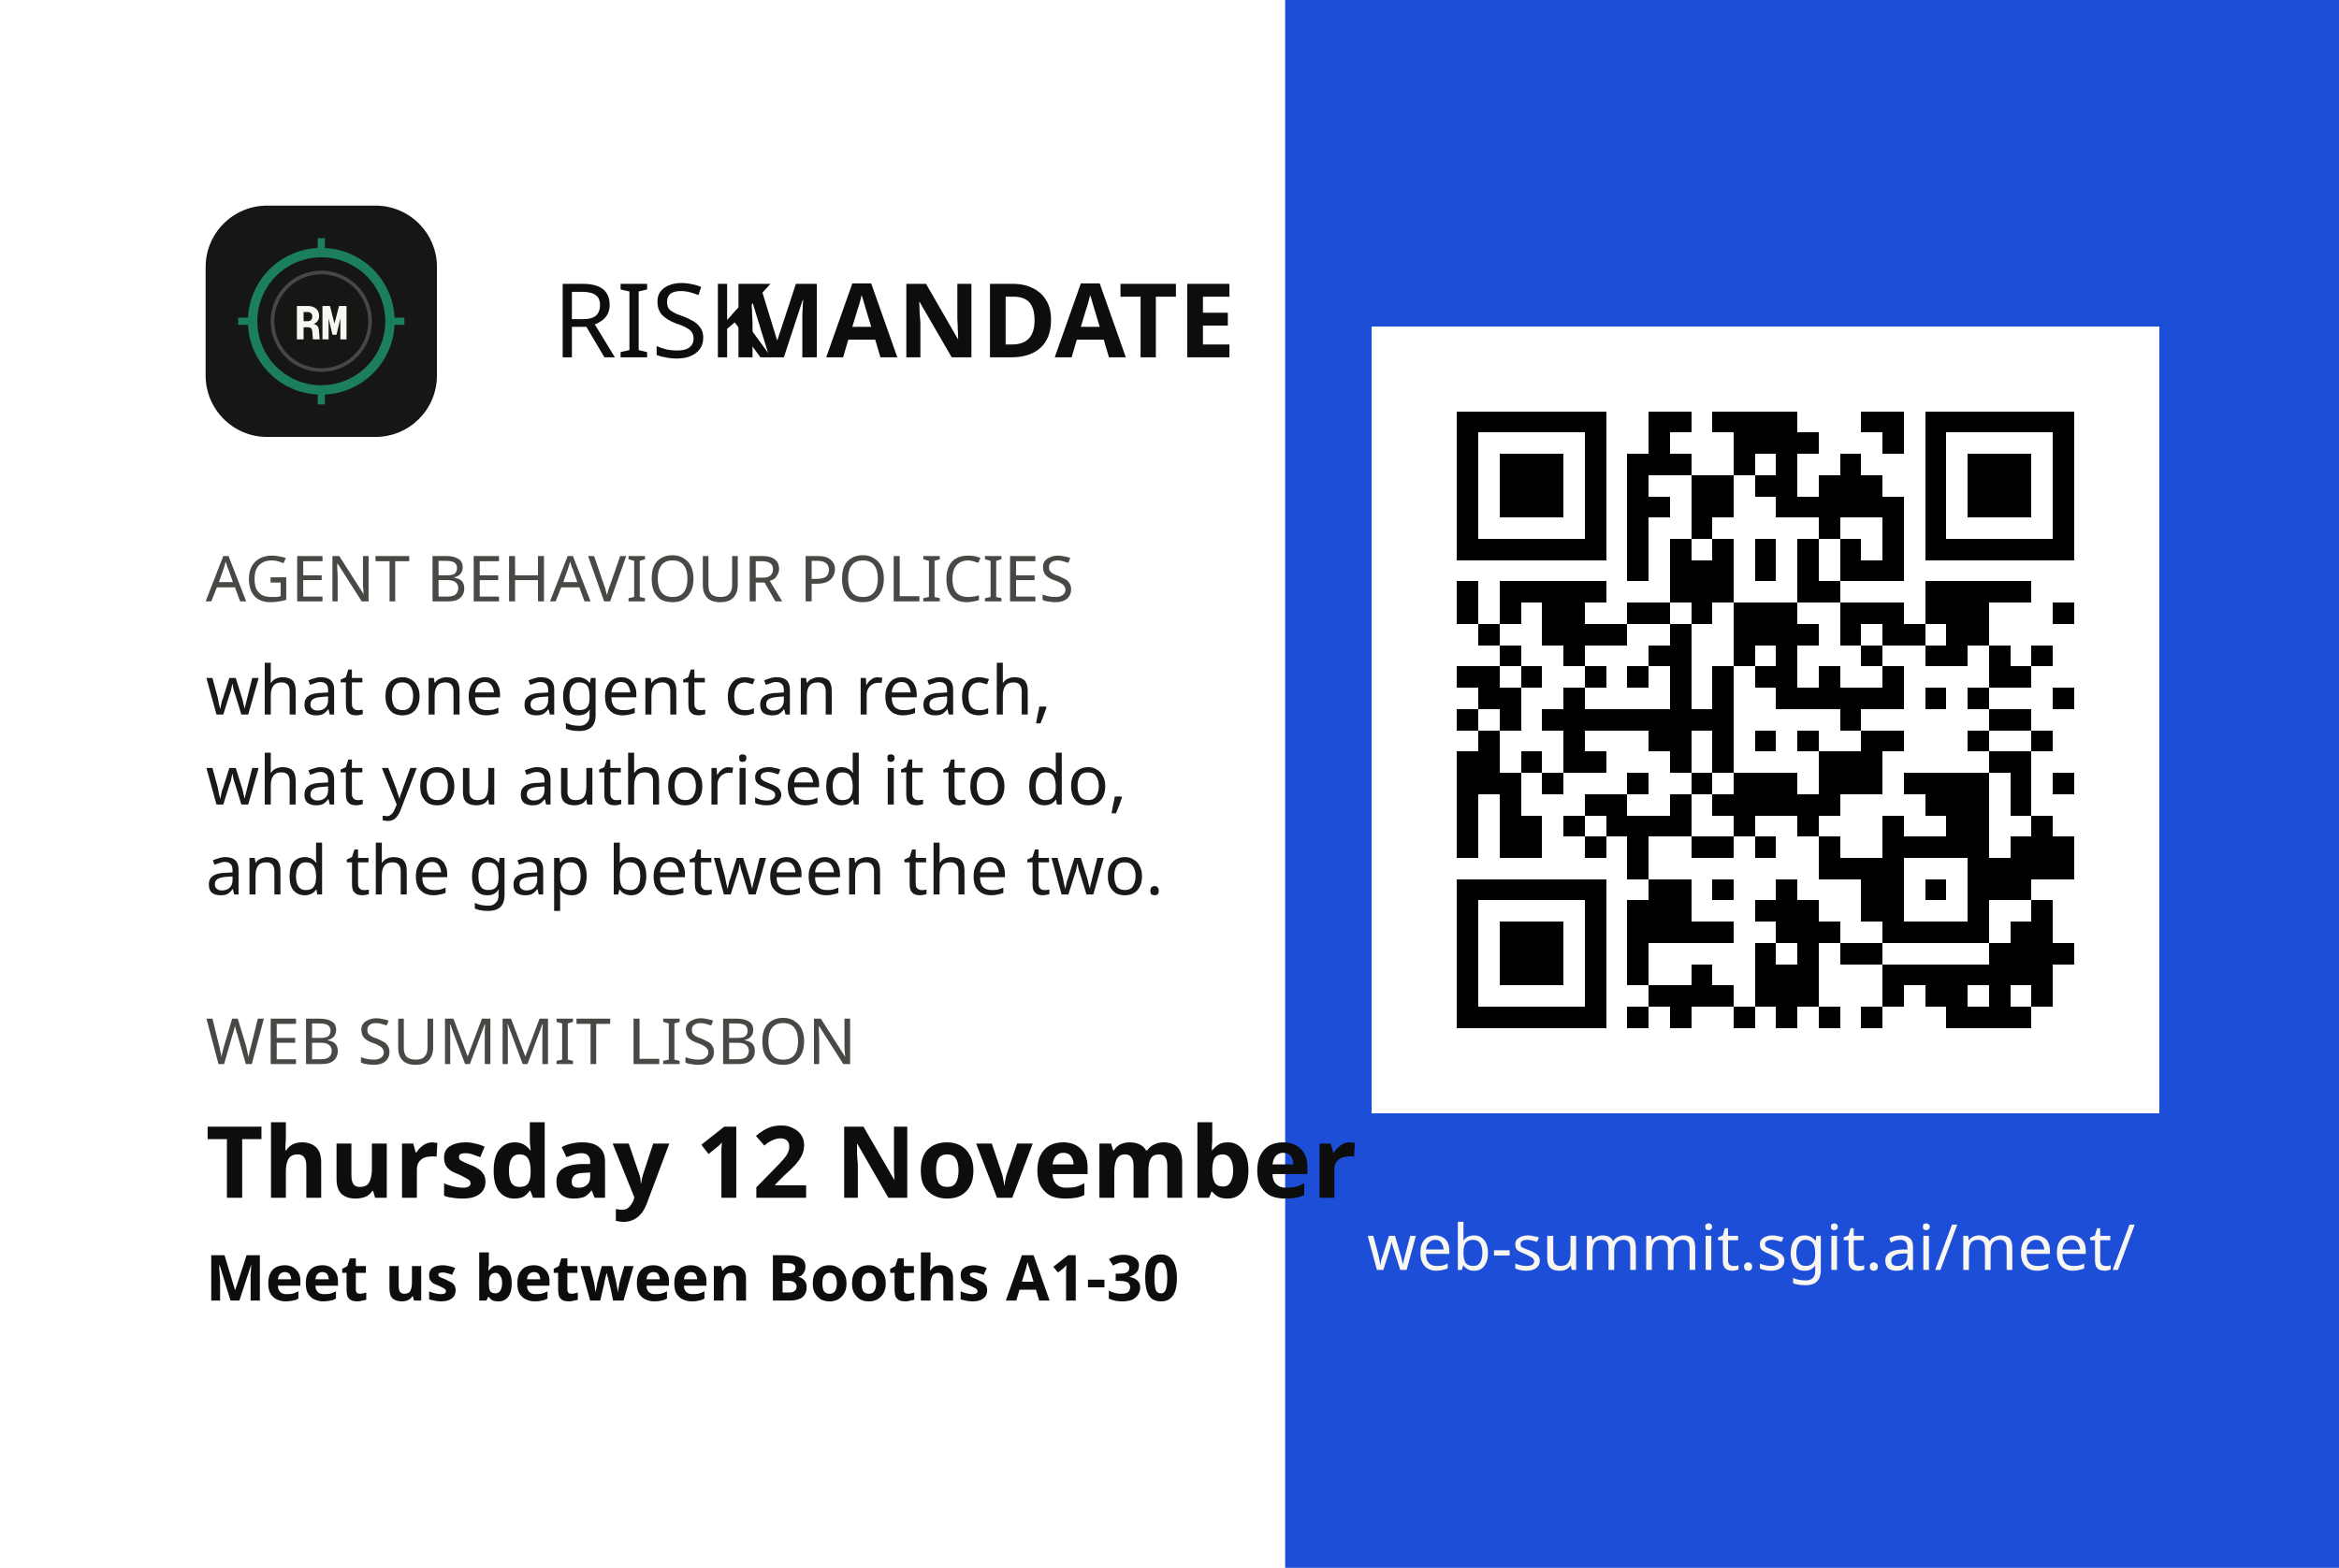
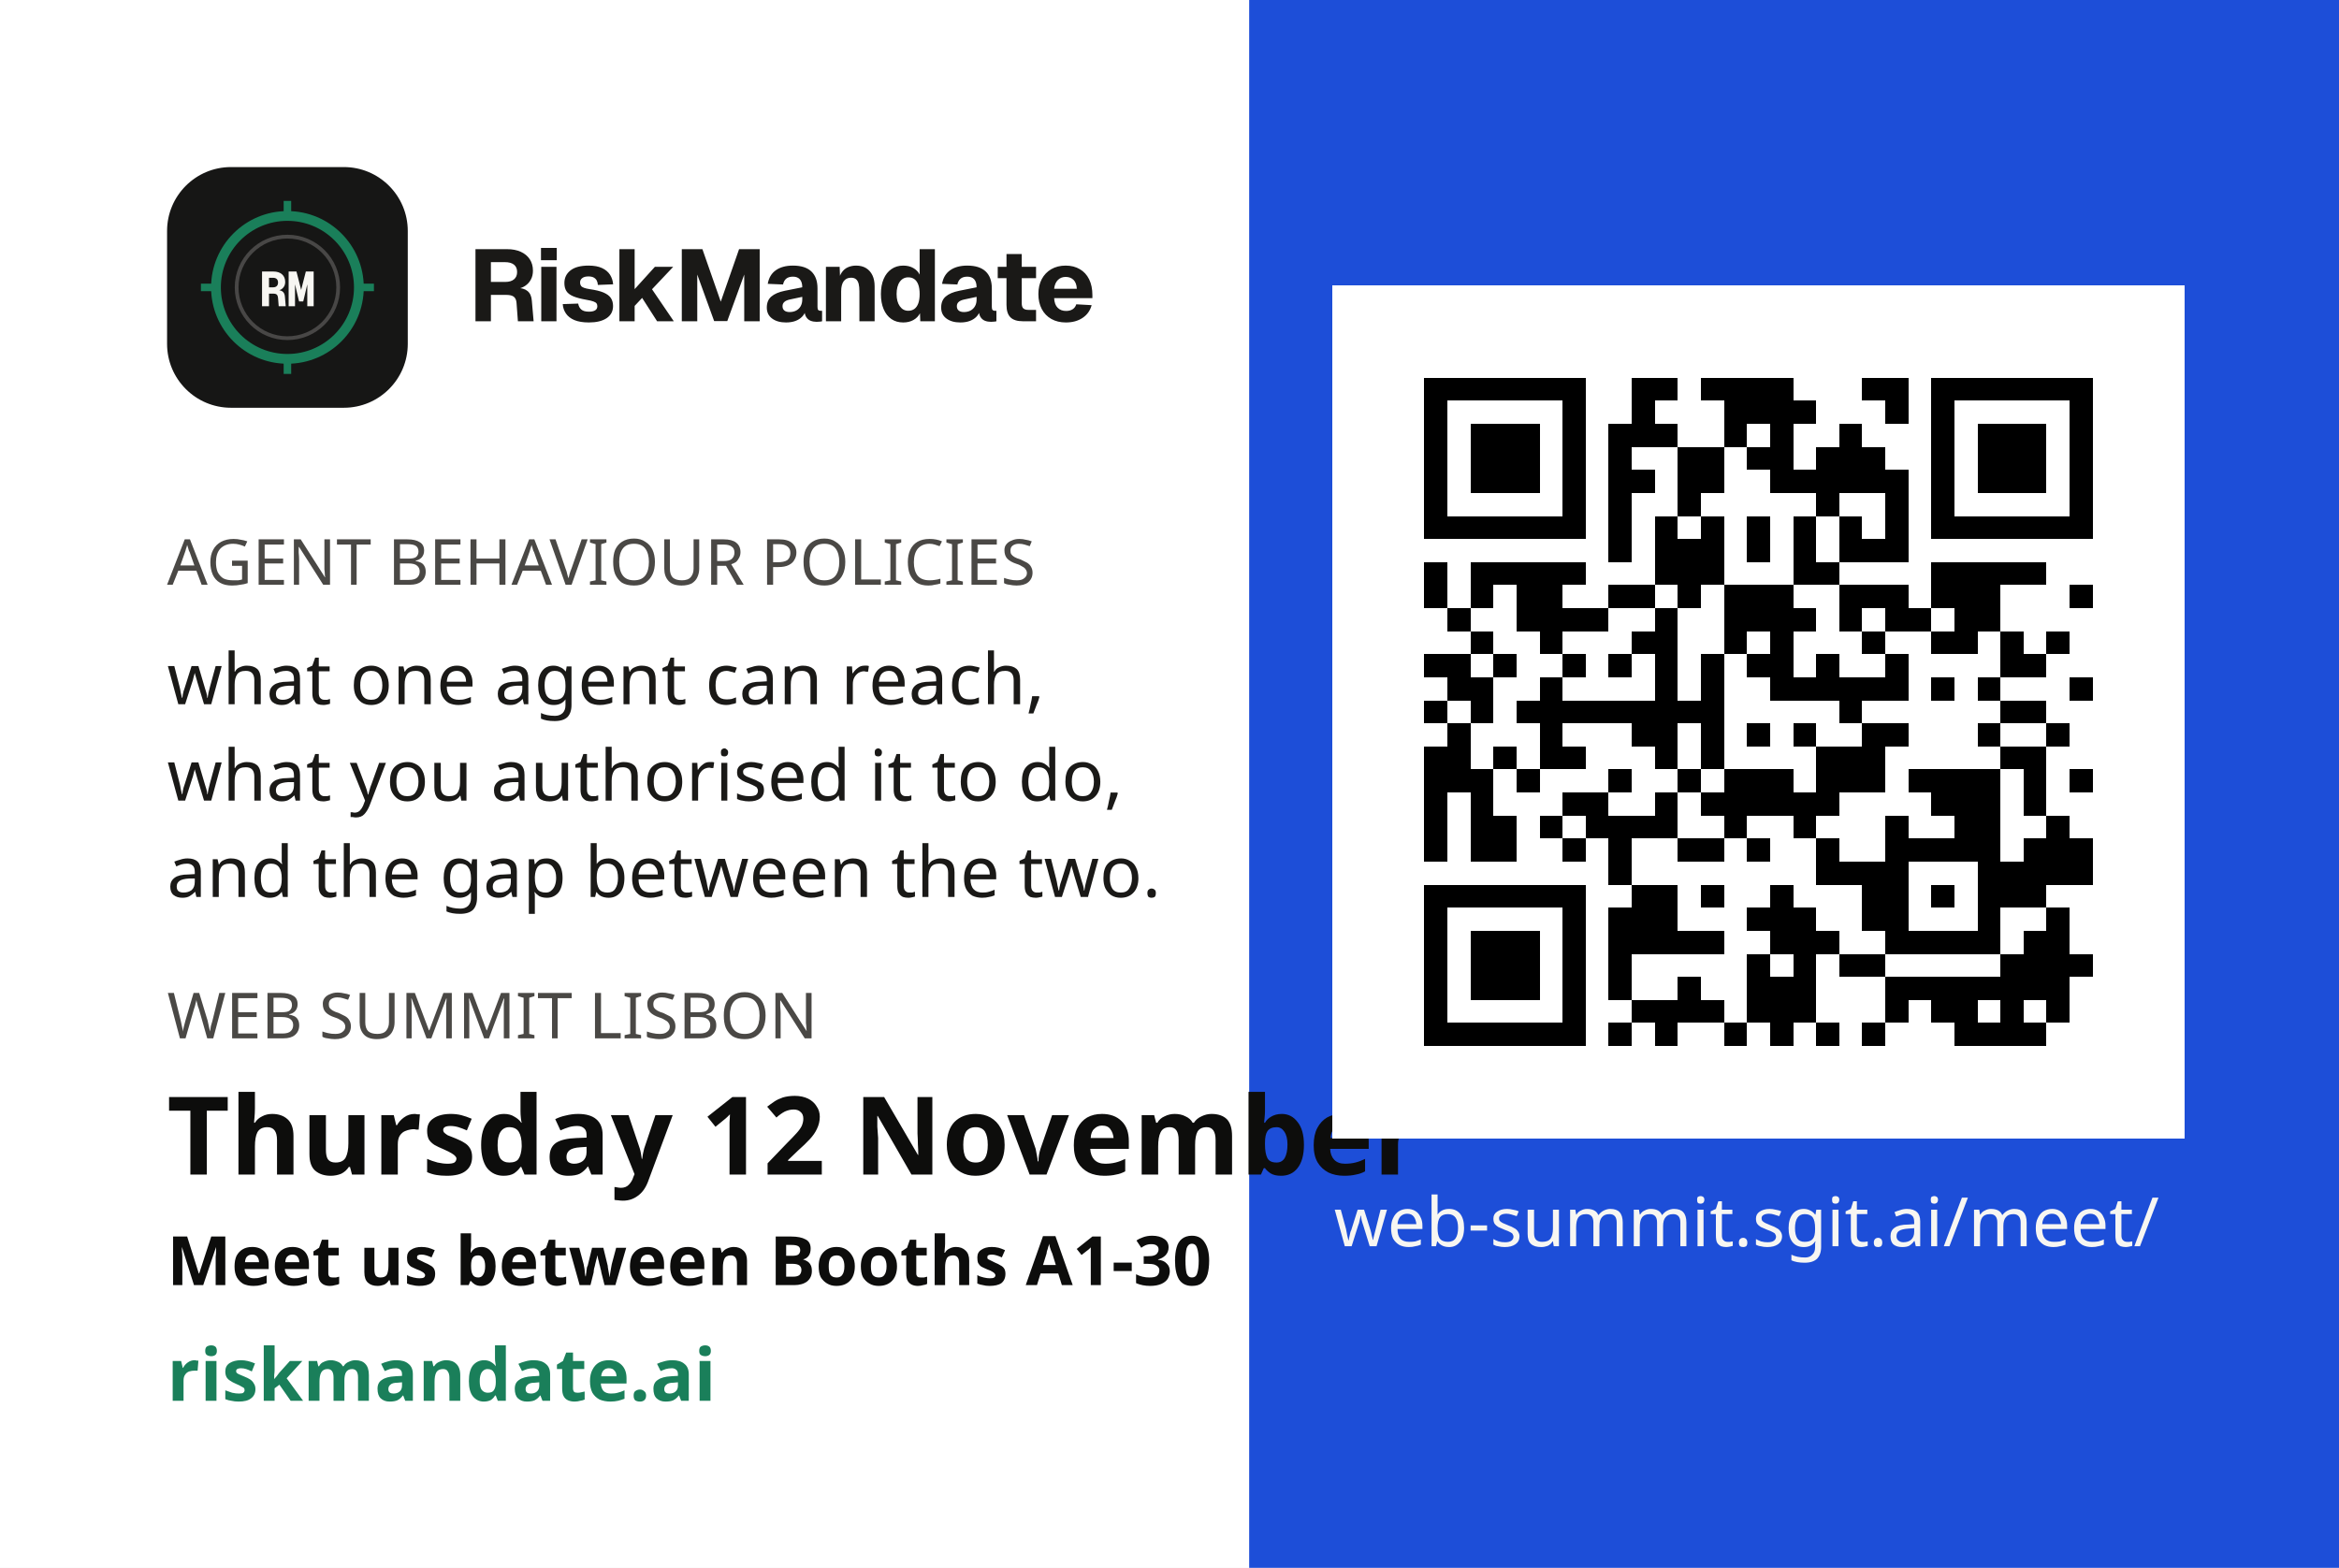
<svg xmlns="http://www.w3.org/2000/svg" width="91mm" height="61mm" viewBox="0 0 91 61">
  <rect x="0" y="0" width="91" height="61" fill="#FFFFFF" />
-   <rect x="50" y="0" width="41" height="61" fill="#1D4ED8" />
-   <g id="rm-logo" class="safe" data-role="logo" data-cut="containered" data-d="9" data-src="brand/riskmandate-mark.svg" transform="translate(8,8) scale(0.140625)">
+   <rect x="48.6" y="0" width="42.4" height="61" fill="#1D4ED8" />
+   <g id="rm-logo" class="safe" data-role="logo" data-cut="containered" data-d="9.36" data-src="brand/riskmandate-mark.svg" transform="translate(6.5,6.5) scale(0.146324)">
    <rect width="64" height="64" rx="17" fill="#161615" />
    <circle cx="32" cy="32" r="19" stroke="#1A7F5A" stroke-width="2.6" fill="none" />
    <circle cx="32" cy="32" r="13.5" stroke="#484746" stroke-width="1" fill="none" />
    <g stroke="#1A7F5A" stroke-width="2">
      <line x1="32" y1="9" x2="32" y2="14" />
      <line x1="32" y1="50" x2="32" y2="55" />
      <line x1="9" y1="32" x2="14" y2="32" />
      <line x1="50" y1="32" x2="55" y2="32" />
    </g>
    <path d="M25.251 37.000L25.251 27.770L28.230 27.770C29.227 27.770 30.006 28.019 30.566 28.516C31.127 29.014 31.408 29.689 31.408 30.542C31.408 30.996 31.312 31.392 31.120 31.731C30.929 32.070 30.669 32.336 30.342 32.529C30.014 32.723 29.652 32.835 29.255 32.866L29.203 32.694C29.891 32.708 30.404 32.850 30.743 33.121C31.082 33.391 31.278 33.826 31.330 34.426L31.548 37.000L29.681 37.000L29.515 34.920C29.489 34.572 29.428 34.306 29.333 34.123C29.237 33.940 29.092 33.815 28.896 33.749C28.700 33.682 28.437 33.649 28.106 33.649L27.102 33.649L27.102 37.000ZM27.102 31.979L28.168 31.979C28.601 31.979 28.932 31.868 29.161 31.645C29.390 31.423 29.504 31.109 29.504 30.705C29.504 30.298 29.390 29.985 29.161 29.767C28.932 29.548 28.601 29.439 28.168 29.439L27.102 29.439ZM35.094 35.726L33.788 30.214L34.017 30.167L34.017 37.000L32.322 37.000L32.322 27.770L34.402 27.770L35.894 33.615L35.406 33.615L36.898 27.770L38.978 27.770L38.978 37.000L37.283 37.000L37.283 30.167L37.512 30.214L36.206 35.726Z" fill="#F7F6F2" />
  </g>
-   <text class="safe" data-role="wordmark" data-bg="#FFFFFF" x="21.5" y="13.9" font-family="Barlow Condensed" font-weight="300" font-size="4" fill="#0D0D0C">RISK</text>
-   <text class="safe" data-role="wordmark" data-bg="#FFFFFF" x="28.37" y="13.9" font-family="Barlow Condensed" font-weight="700" font-size="4" fill="#0D0D0C">MANDATE</text>
-   <text class="safe" data-role="label" data-bg="#FFFFFF" x="8" y="23.4" font-family="JetBrains Mono" font-weight="500" font-size="2.47" fill="#4A4845">AGENT BEHAVIOUR POLICIES</text>
-   <text class="safe" data-role="register" data-bg="#FFFFFF" x="8" y="27.8" font-family="Geist" font-weight="400" font-size="2.65" fill="#1A1917">what one agent can reach,</text>
-   <text class="safe" data-role="register" data-bg="#FFFFFF" x="8" y="31.3" font-family="Geist" font-weight="400" font-size="2.65" fill="#1A1917">what you authorised it to do,</text>
-   <text class="safe" data-role="register" data-bg="#FFFFFF" x="8" y="34.8" font-family="Geist" font-weight="400" font-size="2.65" fill="#1A1917">and the gap between the two.</text>
-   <text class="safe" data-role="event" data-bg="#FFFFFF" x="8" y="41.4" font-family="JetBrains Mono" font-weight="500" font-size="2.47" fill="#4A4845">WEB SUMMIT LISBON</text>
-   <text class="safe" data-role="event" data-bg="#FFFFFF" x="8" y="46.6" font-family="Barlow Condensed" font-weight="700" font-size="3.88" fill="#0D0D0C">Thursday 12 November</text>
-   <text class="safe" data-role="event" data-bg="#FFFFFF" x="8" y="50.6" font-family="Geist" font-weight="600" font-size="2.47" fill="#0D0D0C">Meet us between Booths A1-30</text>
-   <g id="qr" class="safe" data-role="qr" data-url="https://web-summit.sgit.ai/meet/" data-src="team/designer/qr/qr-meet.svg" shape-rendering="crispEdges" transform="translate(53.38,12.69) scale(0.827587)">
+   <g class="safe" data-role="lockup" data-src="brand/riskmandate-lockup-light.eps" transform="translate(6.5,6.5) scale(0.146324)">
+     <path d="M82 41L82 21.83L90.39 21.83C91.8 21.83 93.02 22.06 94.05 22.53C95.08 23 95.88 23.66 96.44 24.52C97 25.38 97.28 26.39 97.28 27.55C97.28 28.44 97.1 29.23 96.73 29.91C96.37 30.6 95.86 31.15 95.22 31.58C94.58 32.01 93.85 32.28 93.03 32.39L92.93 32.13C94.21 32.13 95.18 32.41 95.85 32.97C96.52 33.52 96.9 34.37 96.98 35.5L97.46 41L93.28 41L92.92 36.15C92.87 35.41 92.64 34.87 92.24 34.52C91.84 34.17 91.16 33.99 90.19 33.99L86.1 33.99L86.1 41ZM86.1 30.54L89.93 30.54C90.93 30.54 91.7 30.31 92.25 29.85C92.8 29.39 93.07 28.74 93.07 27.91C93.07 27.05 92.8 26.4 92.24 25.95C91.68 25.5 90.87 25.28 89.81 25.28L86.1 25.28ZM99.49 41L99.49 26.53L103.54 26.53L103.54 41ZM99.42 24.76L99.42 21.5L103.61 21.5L103.61 24.76ZM112.16 41.32C110.61 41.32 109.33 41.11 108.33 40.7C107.33 40.28 106.58 39.7 106.07 38.96C105.56 38.23 105.27 37.39 105.2 36.44L109.31 36.3C109.43 36.99 109.71 37.52 110.15 37.89C110.59 38.27 111.26 38.45 112.18 38.45C112.9 38.45 113.45 38.33 113.83 38.09C114.21 37.85 114.4 37.49 114.4 37C114.4 36.7 114.33 36.45 114.19 36.25C114.04 36.05 113.76 35.88 113.35 35.73C112.94 35.58 112.33 35.43 111.53 35.3C110.02 35.03 108.83 34.72 107.97 34.35C107.11 33.98 106.51 33.52 106.16 32.95C105.81 32.38 105.64 31.68 105.64 30.84C105.64 29.45 106.18 28.33 107.26 27.48C108.34 26.63 109.95 26.2 112.08 26.2C113.54 26.2 114.73 26.42 115.66 26.86C116.59 27.29 117.3 27.89 117.78 28.64C118.25 29.39 118.53 30.24 118.6 31.18L114.54 31.34C114.52 30.89 114.42 30.5 114.24 30.16C114.05 29.82 113.78 29.55 113.42 29.36C113.06 29.17 112.6 29.08 112.03 29.08C111.32 29.08 110.77 29.22 110.39 29.52C110 29.81 109.81 30.2 109.81 30.7C109.81 31.05 109.89 31.33 110.05 31.56C110.2 31.79 110.47 31.97 110.86 32.11C111.24 32.25 111.76 32.37 112.42 32.47C113.94 32.69 115.15 32.98 116.05 33.36C116.95 33.75 117.6 34.23 117.99 34.81C118.38 35.4 118.58 36.11 118.58 36.94C118.58 38.35 118 39.43 116.86 40.19C115.71 40.95 114.14 41.32 112.16 41.32ZM120.27 41L120.27 21.83L124.32 21.83L124.32 32.46L129.7 26.53L134.57 26.53L128.94 32.49L134.73 41L130.29 41L126.31 34.79L124.32 36.92L124.32 41ZM136.86 41L136.86 21.83L142.34 21.83L147.22 35.79L152.09 21.83L157.57 21.83L157.57 41L153.46 41L153.46 28.58L148.95 40.95L145.46 40.95L140.97 28.58L140.97 41ZM164.56 41.32C163.05 41.32 161.82 40.98 160.88 40.28C159.94 39.59 159.46 38.62 159.46 37.37C159.46 36.1 159.86 35.12 160.66 34.43C161.47 33.73 162.66 33.22 164.23 32.9L168.89 31.97C168.89 31.04 168.68 30.33 168.25 29.85C167.83 29.38 167.22 29.14 166.42 29.14C165.66 29.14 165.06 29.32 164.63 29.67C164.2 30.03 163.92 30.54 163.78 31.22L159.71 31.05C159.99 29.45 160.71 28.24 161.87 27.43C163.03 26.61 164.54 26.2 166.42 26.2C168.58 26.2 170.21 26.72 171.3 27.75C172.39 28.78 172.94 30.28 172.94 32.26L172.94 37.19C172.94 37.6 173.01 37.87 173.14 38.01C173.28 38.15 173.49 38.22 173.76 38.22L174.16 38.22L174.16 41C174.04 41.04 173.83 41.08 173.55 41.1C173.27 41.14 172.99 41.15 172.72 41.15C172.14 41.15 171.61 41.06 171.11 40.87C170.62 40.67 170.22 40.34 169.92 39.85C169.62 39.37 169.47 38.69 169.47 37.8L169.81 38.08C169.63 38.73 169.32 39.3 168.85 39.78C168.39 40.27 167.79 40.65 167.07 40.92C166.34 41.19 165.51 41.32 164.56 41.32ZM165.52 38.55C166.19 38.55 166.78 38.41 167.28 38.15C167.78 37.88 168.18 37.5 168.46 37C168.74 36.5 168.89 35.91 168.89 35.21L168.89 34.51L165.6 35.21C164.94 35.35 164.45 35.56 164.13 35.86C163.8 36.15 163.64 36.53 163.64 36.99C163.64 37.49 163.8 37.87 164.12 38.14C164.44 38.41 164.91 38.55 165.52 38.55ZM175.18 41L175.18 26.53L178.83 26.53L178.99 30.77L178.5 30.64C178.63 29.56 178.92 28.69 179.37 28.05C179.81 27.4 180.36 26.93 181.03 26.64C181.69 26.35 182.41 26.2 183.2 26.2C184.25 26.2 185.14 26.43 185.87 26.88C186.6 27.34 187.16 27.97 187.55 28.79C187.94 29.61 188.13 30.58 188.13 31.7L188.13 41L184.08 41L184.08 33.04C184.08 32.27 184.02 31.61 183.89 31.07C183.75 30.53 183.53 30.12 183.2 29.84C182.88 29.56 182.43 29.42 181.86 29.42C181.02 29.42 180.37 29.73 179.91 30.35C179.46 30.97 179.23 31.87 179.23 33.04L179.23 41ZM195.73 41.32C194.51 41.32 193.46 41.02 192.57 40.4C191.68 39.78 191 38.91 190.52 37.77C190.04 36.64 189.8 35.3 189.8 33.76C189.8 32.22 190.04 30.89 190.53 29.75C191.01 28.62 191.7 27.75 192.6 27.13C193.49 26.51 194.53 26.2 195.73 26.2C196.76 26.2 197.65 26.41 198.4 26.84C199.15 27.26 199.72 27.84 200.1 28.59L200.1 21.83L204.15 21.83L204.15 41L200.27 41L200.19 38.87C199.79 39.65 199.2 40.25 198.42 40.68C197.64 41.11 196.74 41.32 195.73 41.32ZM197.07 38.21C197.72 38.21 198.27 38.04 198.72 37.71C199.17 37.37 199.51 36.87 199.75 36.21C199.98 35.55 200.1 34.74 200.1 33.76C200.1 32.78 199.98 31.96 199.75 31.3C199.51 30.64 199.17 30.15 198.72 29.82C198.27 29.48 197.72 29.32 197.07 29.32C196.12 29.32 195.37 29.72 194.81 30.51C194.25 31.3 193.97 32.39 193.97 33.76C193.97 35.11 194.25 36.19 194.82 37C195.38 37.8 196.13 38.21 197.07 38.21ZM210.91 41.32C209.4 41.32 208.18 40.98 207.23 40.28C206.29 39.59 205.82 38.62 205.82 37.37C205.82 36.1 206.22 35.12 207.02 34.43C207.82 33.73 209.01 33.22 210.59 32.9L215.24 31.97C215.24 31.04 215.03 30.33 214.61 29.85C214.19 29.38 213.58 29.14 212.78 29.14C212.01 29.14 211.42 29.32 210.99 29.67C210.56 30.03 210.27 30.54 210.13 31.22L206.06 31.05C206.34 29.45 207.06 28.24 208.22 27.43C209.38 26.61 210.9 26.2 212.78 26.2C214.94 26.2 216.56 26.72 217.65 27.75C218.74 28.78 219.29 30.28 219.29 32.26L219.29 37.19C219.29 37.6 219.36 37.87 219.5 38.01C219.64 38.15 219.84 38.22 220.11 38.22L220.51 38.22L220.51 41C220.39 41.04 220.19 41.08 219.91 41.1C219.62 41.14 219.34 41.15 219.07 41.15C218.5 41.15 217.96 41.06 217.46 40.87C216.97 40.67 216.57 40.34 216.27 39.85C215.97 39.37 215.82 38.69 215.82 37.8L216.16 38.08C215.99 38.73 215.67 39.3 215.21 39.78C214.74 40.27 214.15 40.65 213.42 40.92C212.7 41.19 211.86 41.32 210.91 41.32ZM211.87 38.55C212.54 38.55 213.13 38.41 213.63 38.15C214.13 37.88 214.53 37.5 214.81 37C215.1 36.5 215.24 35.91 215.24 35.21L215.24 34.51L211.96 35.21C211.3 35.35 210.81 35.56 210.48 35.86C210.15 36.15 209.99 36.53 209.99 36.99C209.99 37.49 210.15 37.87 210.47 38.14C210.79 38.41 211.26 38.55 211.87 38.55ZM227.55 41C226.05 41 224.94 40.65 224.24 39.95C223.54 39.26 223.19 38.16 223.19 36.65L223.19 23.13L227.24 23.13L227.24 36.17C227.24 36.86 227.39 37.34 227.68 37.59C227.97 37.85 228.42 37.98 229.03 37.98L231.05 37.98L231.05 41ZM220.86 29.55L220.86 26.53L231.05 26.53L231.05 29.55ZM238.98 41.32C237.5 41.32 236.21 41.01 235.12 40.39C234.02 39.77 233.17 38.89 232.57 37.75C231.97 36.62 231.67 35.29 231.67 33.76C231.67 32.24 231.97 30.92 232.57 29.79C233.17 28.66 234.02 27.78 235.1 27.15C236.19 26.52 237.47 26.2 238.93 26.2C240.37 26.2 241.62 26.52 242.69 27.15C243.76 27.77 244.58 28.67 245.16 29.84C245.74 31.01 246.03 32.41 246.03 34.03L246.03 34.85L235.86 34.85C235.92 36 236.23 36.85 236.8 37.41C237.36 37.98 238.11 38.26 239.04 38.26C239.73 38.26 240.3 38.11 240.77 37.81C241.23 37.52 241.56 37.08 241.75 36.49L245.83 36.72C245.44 38.17 244.63 39.3 243.41 40.11C242.19 40.92 240.72 41.32 238.98 41.32ZM235.86 32.37L241.89 32.37C241.84 31.31 241.54 30.52 241.01 29.99C240.47 29.47 239.78 29.21 238.93 29.21C238.09 29.21 237.4 29.48 236.85 30.03C236.3 30.58 235.97 31.36 235.86 32.37Z" fill="#1A1917" />
+   </g>
+   <text class="safe" data-role="label" data-bg="#FFFFFF" x="6.5" y="22.75" font-family="JetBrains Mono" font-weight="500" font-size="2.47" fill="#4A4845">AGENT BEHAVIOUR POLICIES</text>
+   <text class="safe" data-role="register" data-bg="#FFFFFF" x="6.5" y="27.4" font-family="Geist" font-weight="400" font-size="2.75" fill="#1A1917">what one agent can reach,</text>
+   <text class="safe" data-role="register" data-bg="#FFFFFF" x="6.5" y="31.15" font-family="Geist" font-weight="400" font-size="2.75" fill="#1A1917">what you authorised it to do,</text>
+   <text class="safe" data-role="register" data-bg="#FFFFFF" x="6.5" y="34.9" font-family="Geist" font-weight="400" font-size="2.75" fill="#1A1917">and the gap between the two.</text>
+   <text class="safe" data-role="event" data-bg="#FFFFFF" x="6.5" y="40.4" font-family="JetBrains Mono" font-weight="500" font-size="2.47" fill="#4A4845">WEB SUMMIT LISBON</text>
+   <text class="safe" data-role="event" data-bg="#FFFFFF" x="6.5" y="45.7" font-family="Barlow Condensed" font-weight="700" font-size="4.23" fill="#0D0D0C">Thursday 12 November</text>
+   <text class="safe" data-role="event" data-bg="#FFFFFF" x="6.5" y="50" font-family="Geist" font-weight="600" font-size="2.65" fill="#0D0D0C">Meet us between Booths A1-30</text>
+   <text class="safe" data-role="site" data-bg="#FFFFFF" x="6.5" y="54.5" font-family="Geist" font-weight="600" font-size="2.82" fill="#1A7F5A">riskmandate.ai</text>
+   <g id="qr" class="safe" data-role="qr" data-url="https://web-summit.sgit.ai/meet/" data-src="team/designer/qr/qr-meet.svg" shape-rendering="crispEdges" transform="translate(51.83,11.11) scale(0.896552)">
    <rect width="37" height="37" fill="#fff" />
    <path d="M4 4h7v1h-7zM13 4h2v1h-2zM16 4h4v1h-4zM23 4h2v1h-2zM26 4h7v1h-7zM4 5h1v1h-1zM10 5h1v1h-1zM13 5h1v1h-1zM17 5h4v1h-4zM24 5h1v1h-1zM26 5h1v1h-1zM32 5h1v1h-1zM4 6h1v1h-1zM6 6h3v1h-3zM10 6h1v1h-1zM12 6h3v1h-3zM17 6h1v1h-1zM19 6h1v1h-1zM22 6h1v1h-1zM26 6h1v1h-1zM28 6h3v1h-3zM32 6h1v1h-1zM4 7h1v1h-1zM6 7h3v1h-3zM10 7h1v1h-1zM12 7h1v1h-1zM15 7h2v1h-2zM18 7h2v1h-2zM21 7h3v1h-3zM26 7h1v1h-1zM28 7h3v1h-3zM32 7h1v1h-1zM4 8h1v1h-1zM6 8h3v1h-3zM10 8h1v1h-1zM12 8h2v1h-2zM15 8h2v1h-2zM19 8h6v1h-6zM26 8h1v1h-1zM28 8h3v1h-3zM32 8h1v1h-1zM4 9h1v1h-1zM10 9h1v1h-1zM12 9h1v1h-1zM15 9h1v1h-1zM21 9h1v1h-1zM24 9h1v1h-1zM26 9h1v1h-1zM32 9h1v1h-1zM4 10h7v1h-7zM12 10h1v1h-1zM14 10h1v1h-1zM16 10h1v1h-1zM18 10h1v1h-1zM20 10h1v1h-1zM22 10h1v1h-1zM24 10h1v1h-1zM26 10h7v1h-7zM12 11h1v1h-1zM14 11h3v1h-3zM18 11h1v1h-1zM20 11h1v1h-1zM22 11h3v1h-3zM4 12h1v1h-1zM6 12h5v1h-5zM14 12h3v1h-3zM20 12h2v1h-2zM26 12h5v1h-5zM4 13h1v1h-1zM6 13h1v1h-1zM8 13h2v1h-2zM12 13h2v1h-2zM15 13h1v1h-1zM17 13h3v1h-3zM22 13h3v1h-3zM26 13h3v1h-3zM32 13h1v1h-1zM5 14h1v1h-1zM8 14h4v1h-4zM14 14h1v1h-1zM17 14h4v1h-4zM22 14h1v1h-1zM24 14h2v1h-2zM27 14h2v1h-2zM6 15h1v1h-1zM9 15h1v1h-1zM13 15h2v1h-2zM17 15h1v1h-1zM19 15h1v1h-1zM23 15h1v1h-1zM26 15h2v1h-2zM29 15h1v1h-1zM31 15h1v1h-1zM4 16h2v1h-2zM7 16h1v1h-1zM10 16h1v1h-1zM12 16h1v1h-1zM14 16h1v1h-1zM16 16h1v1h-1zM18 16h2v1h-2zM21 16h1v1h-1zM24 16h1v1h-1zM29 16h2v1h-2zM5 17h2v1h-2zM9 17h1v1h-1zM14 17h1v1h-1zM16 17h1v1h-1zM19 17h6v1h-6zM26 17h1v1h-1zM28 17h1v1h-1zM32 17h1v1h-1zM4 18h1v1h-1zM6 18h1v1h-1zM8 18h9v1h-9zM22 18h1v1h-1zM29 18h2v1h-2zM5 19h1v1h-1zM9 19h1v1h-1zM13 19h2v1h-2zM16 19h1v1h-1zM18 19h1v1h-1zM20 19h1v1h-1zM23 19h2v1h-2zM28 19h1v1h-1zM31 19h1v1h-1zM4 20h2v1h-2zM7 20h1v1h-1zM9 20h2v1h-2zM14 20h1v1h-1zM16 20h1v1h-1zM21 20h3v1h-3zM29 20h2v1h-2zM4 21h3v1h-3zM8 21h1v1h-1zM12 21h1v1h-1zM15 21h1v1h-1zM17 21h3v1h-3zM21 21h3v1h-3zM25 21h4v1h-4zM30 21h1v1h-1zM32 21h1v1h-1zM4 22h1v1h-1zM6 22h1v1h-1zM10 22h2v1h-2zM14 22h1v1h-1zM16 22h6v1h-6zM26 22h3v1h-3zM30 22h1v1h-1zM4 23h1v1h-1zM6 23h2v1h-2zM9 23h1v1h-1zM11 23h4v1h-4zM17 23h1v1h-1zM20 23h1v1h-1zM24 23h1v1h-1zM27 23h2v1h-2zM31 23h1v1h-1zM4 24h1v1h-1zM6 24h2v1h-2zM10 24h1v1h-1zM12 24h1v1h-1zM15 24h2v1h-2zM18 24h1v1h-1zM21 24h1v1h-1zM24 24h5v1h-5zM30 24h3v1h-3zM12 25h1v1h-1zM21 25h4v1h-4zM28 25h5v1h-5zM4 26h7v1h-7zM13 26h2v1h-2zM16 26h1v1h-1zM19 26h1v1h-1zM23 26h2v1h-2zM26 26h1v1h-1zM28 26h3v1h-3zM4 27h1v1h-1zM10 27h1v1h-1zM12 27h3v1h-3zM18 27h3v1h-3zM23 27h2v1h-2zM28 27h1v1h-1zM31 27h1v1h-1zM4 28h1v1h-1zM6 28h3v1h-3zM10 28h1v1h-1zM12 28h5v1h-5zM19 28h3v1h-3zM24 28h5v1h-5zM30 28h2v1h-2zM4 29h1v1h-1zM6 29h3v1h-3zM10 29h1v1h-1zM12 29h1v1h-1zM18 29h1v1h-1zM20 29h1v1h-1zM22 29h2v1h-2zM29 29h4v1h-4zM4 30h1v1h-1zM6 30h3v1h-3zM10 30h1v1h-1zM12 30h1v1h-1zM15 30h1v1h-1zM18 30h3v1h-3zM24 30h8v1h-8zM4 31h1v1h-1zM10 31h1v1h-1zM13 31h4v1h-4zM18 31h3v1h-3zM24 31h1v1h-1zM26 31h2v1h-2zM29 31h1v1h-1zM31 31h1v1h-1zM4 32h7v1h-7zM12 32h1v1h-1zM14 32h1v1h-1zM17 32h1v1h-1zM19 32h1v1h-1zM21 32h1v1h-1zM23 32h1v1h-1zM27 32h4v1h-4z" fill="#000" />
  </g>
-   <text class="safe" data-role="url" data-bg="#1D4ED8" x="53.18" y="49.41" font-family="Geist" font-weight="500" font-size="2.47" fill="#F7F6F2">web-summit.sgit.ai/meet/</text>
+   <text class="safe" data-role="url" data-bg="#1D4ED8" x="51.9" y="48.49" font-family="Geist" font-weight="500" font-size="2.65" fill="#F7F6F2">web-summit.sgit.ai/meet/</text>
</svg>
